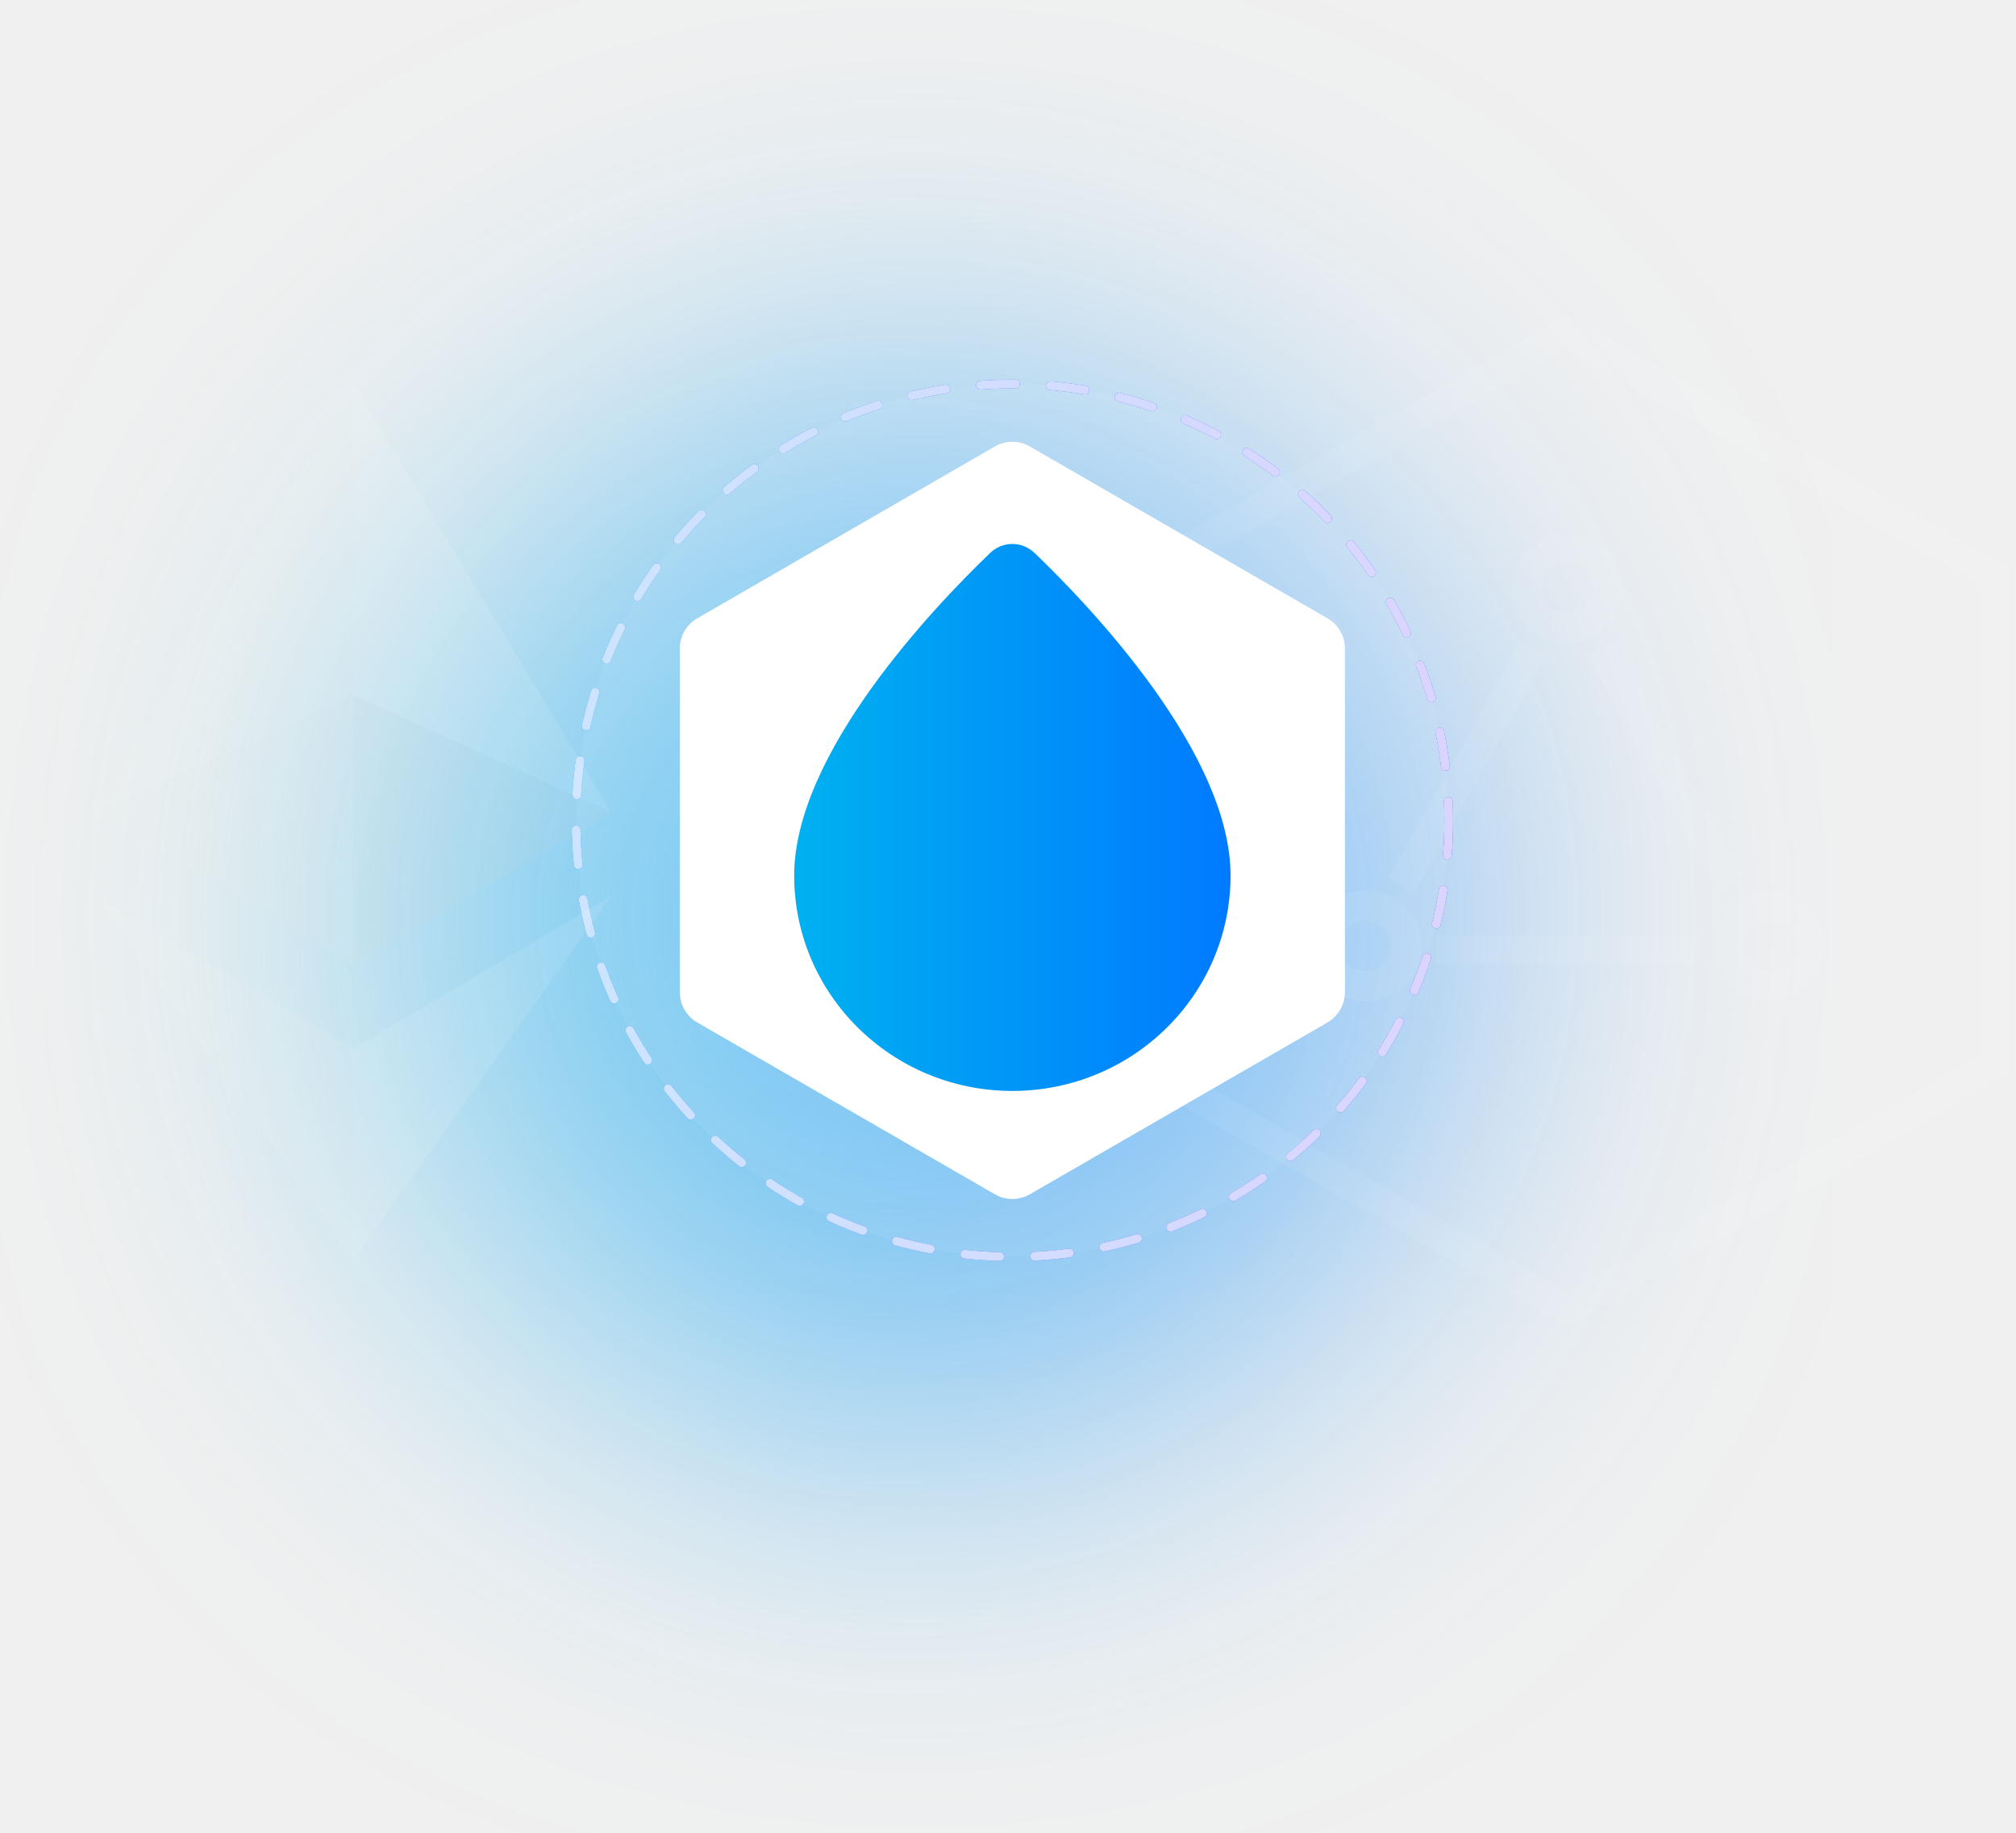
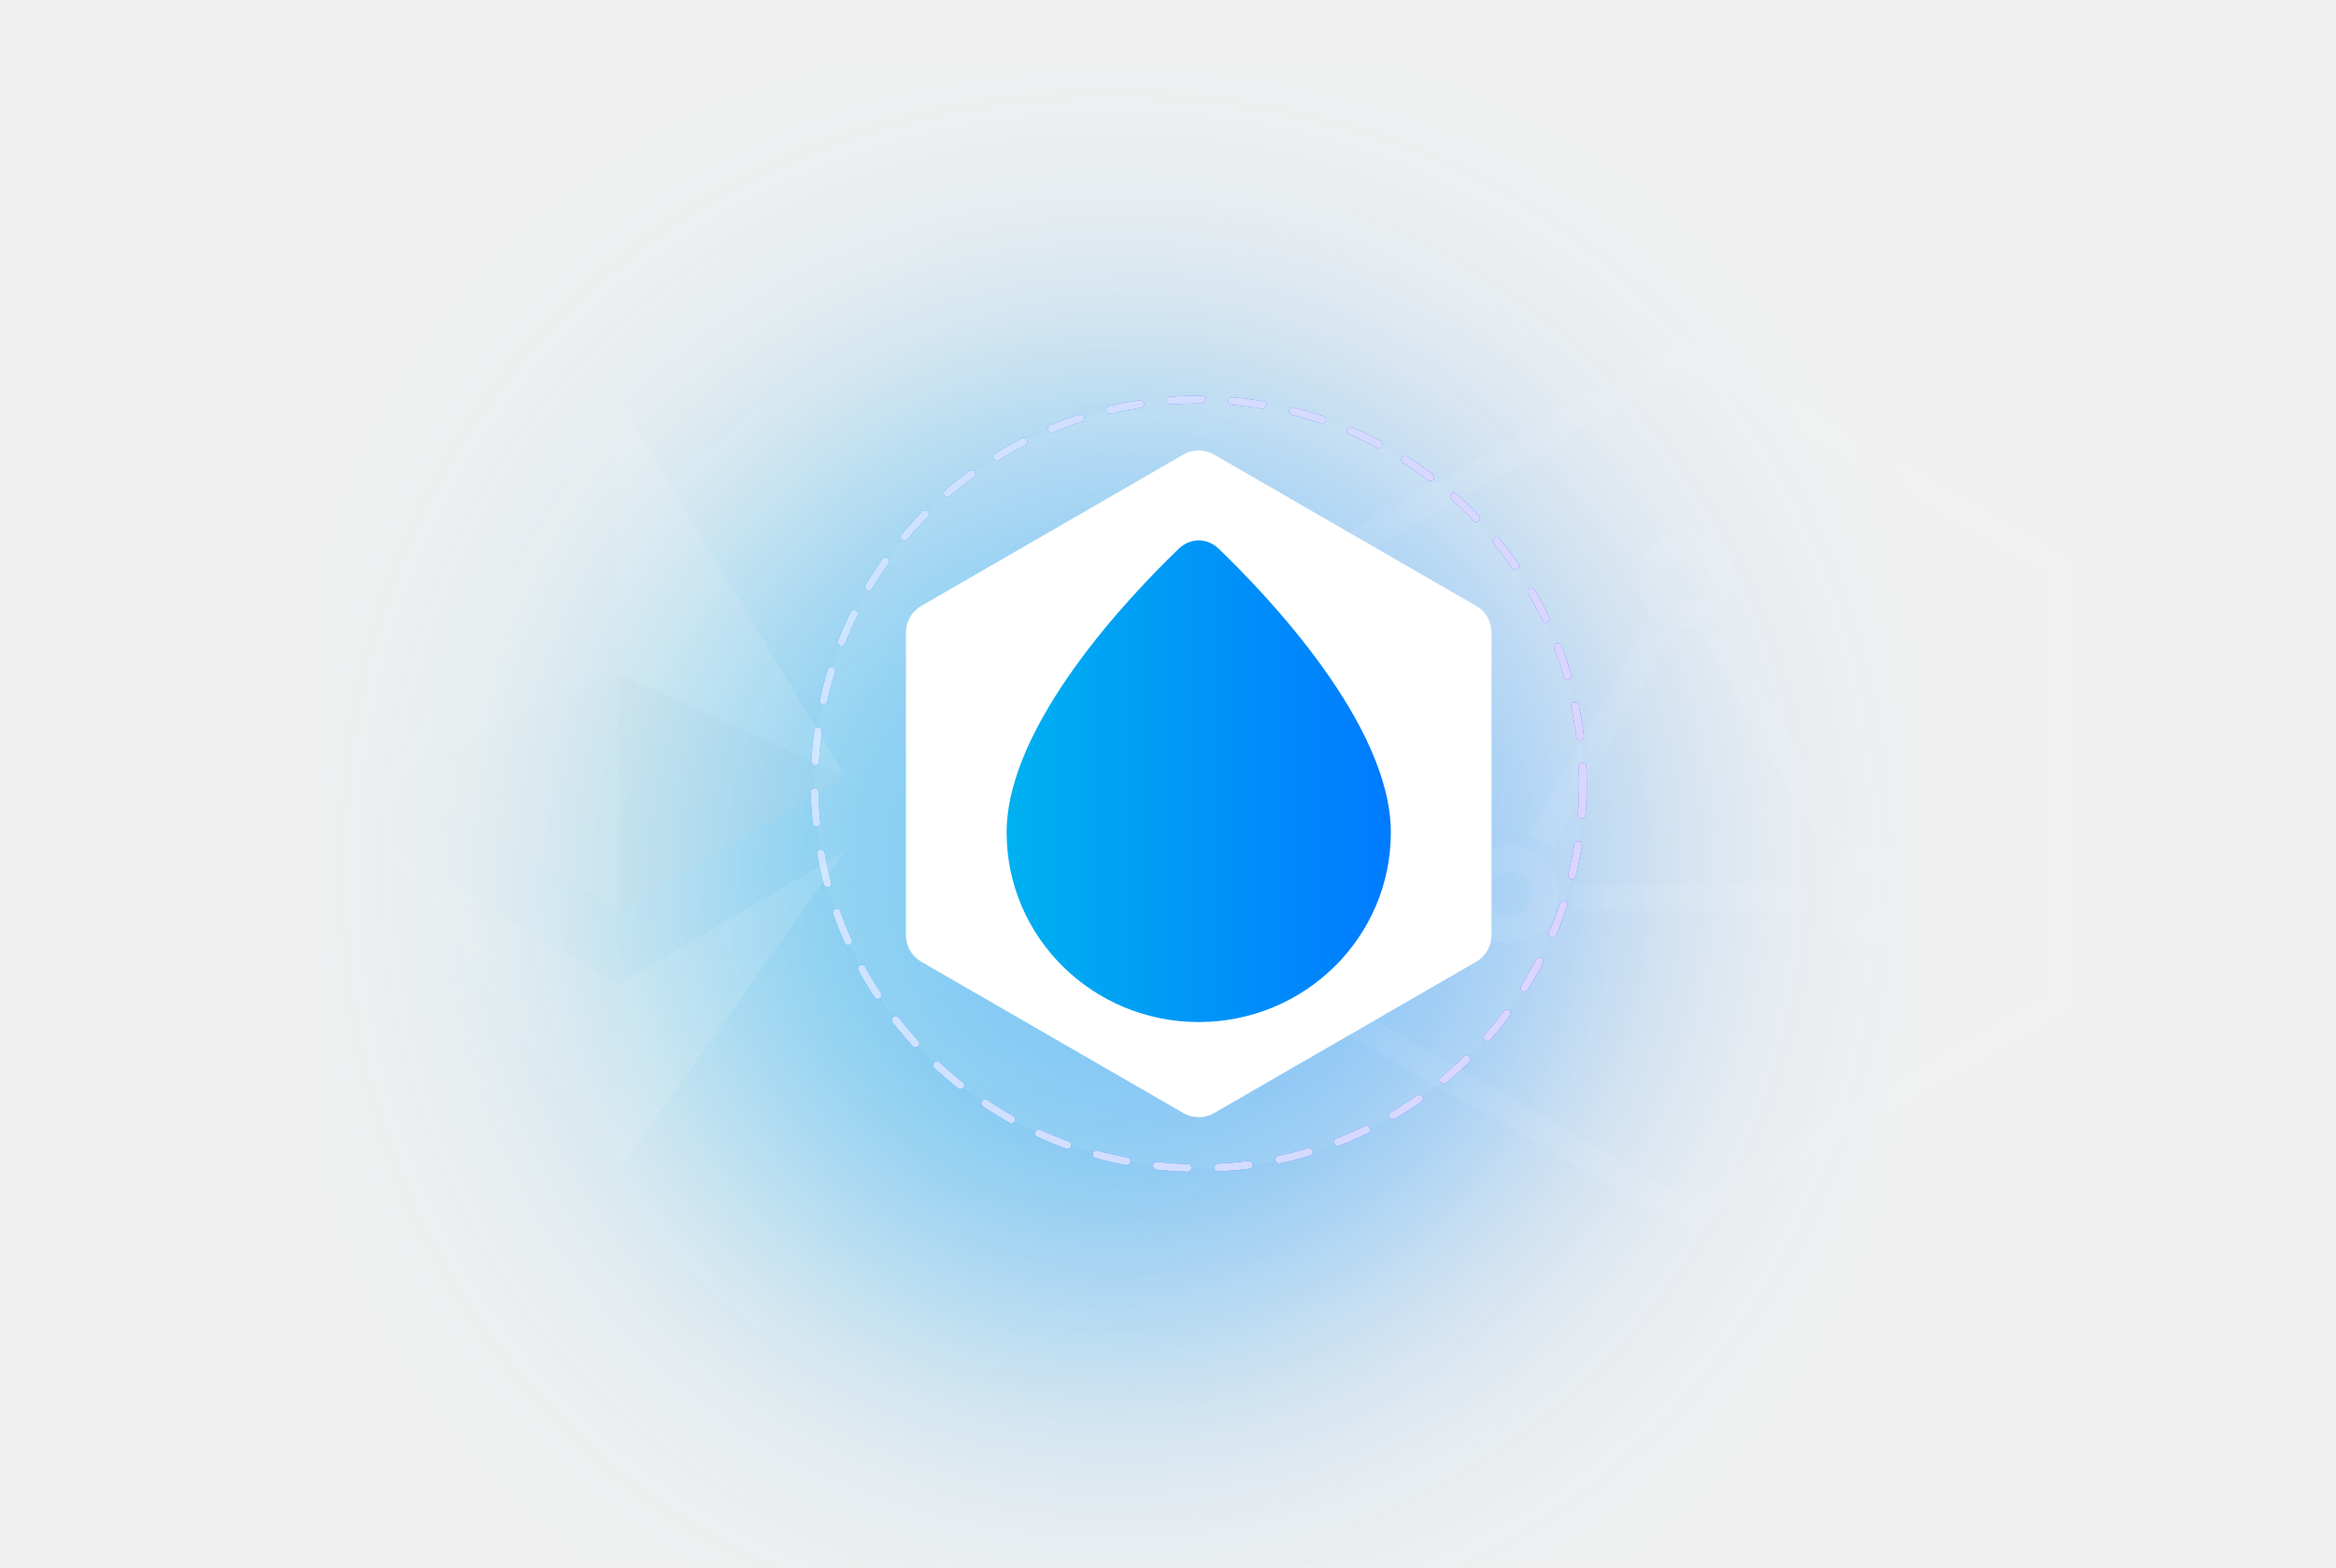
- <svg xmlns="http://www.w3.org/2000/svg" width="231" height="210" viewBox="0 0 231 210" fill="none">
-   <g opacity="0.5" filter="url(#filter0_f_7089_139127)">
-     <circle cx="105" cy="105" r="61" fill="url(#paint0_linear_7089_139127)" />
-   </g>
-   <path fill-rule="evenodd" clip-rule="evenodd" d="M179.596 36L230.191 65V123L179.596 152L129 123V65L179.596 36ZM132.452 66.979V121.021L179.596 148.043L226.739 121.021V66.979L179.596 39.957L132.452 66.979Z" fill="white" fill-opacity="0.06" />
-   <path fill-rule="evenodd" clip-rule="evenodd" d="M179.596 64.474C177.982 64.474 176.675 65.772 176.675 67.373C176.675 68.975 177.982 70.273 179.596 70.273C181.209 70.273 182.517 68.975 182.517 67.373C182.517 65.772 181.209 64.474 179.596 64.474ZM173.222 67.373C173.222 63.879 176.076 61.046 179.596 61.046C183.116 61.046 185.969 63.879 185.969 67.373C185.969 70.868 183.116 73.701 179.596 73.701C176.076 73.701 173.222 70.868 173.222 67.373Z" fill="white" fill-opacity="0.06" />
-   <path fill-rule="evenodd" clip-rule="evenodd" d="M156.493 105.468C154.879 105.468 153.572 106.766 153.572 108.368C153.572 109.969 154.879 111.268 156.493 111.268C158.106 111.268 159.414 109.969 159.414 108.368C159.414 106.766 158.106 105.468 156.493 105.468ZM150.119 108.368C150.119 104.873 152.973 102.041 156.493 102.041C160.013 102.041 162.866 104.873 162.866 108.368C162.866 111.862 160.013 114.695 156.493 114.695C152.973 114.695 150.119 111.862 150.119 108.368Z" fill="white" fill-opacity="0.06" />
-   <path fill-rule="evenodd" clip-rule="evenodd" d="M202.699 105.468C201.086 105.468 199.778 106.766 199.778 108.368C199.778 109.969 201.086 111.268 202.699 111.268C204.312 111.268 205.62 109.969 205.62 108.368C205.62 106.766 204.312 105.468 202.699 105.468ZM196.326 108.368C196.326 104.873 199.179 102.041 202.699 102.041C206.219 102.041 209.072 104.873 209.072 108.368C209.072 111.862 206.219 114.695 202.699 114.695C199.179 114.695 196.326 111.862 196.326 108.368Z" fill="white" fill-opacity="0.06" />
-   <path d="M174.207 73.437L177.226 75.098L162.035 102.306L159.015 100.645L174.207 73.437Z" fill="white" fill-opacity="0.06" />
-   <path d="M184.851 73.437L181.832 75.098L197.023 102.306L200.043 100.645L184.851 73.437Z" fill="white" fill-opacity="0.06" />
-   <path d="M164.592 107.181H194.865V110.477H164.592V107.181Z" fill="white" fill-opacity="0.06" />
-   <circle cx="116" cy="94" r="50" fill="white" fill-opacity="0.06" />
-   <circle cx="116" cy="94" r="50" stroke="url(#paint1_linear_7089_139127)" stroke-linecap="round" stroke-dasharray="4 4" />
-   <circle cx="116" cy="94" r="50" stroke="white" stroke-opacity="0.8" stroke-linecap="round" stroke-dasharray="4 4" />
-   <path d="M114 51.155C115.238 50.44 116.762 50.44 118 51.155L152.105 70.845C153.343 71.56 154.105 72.88 154.105 74.309V113.691C154.105 115.12 153.343 116.44 152.105 117.155L118 136.845C116.762 137.56 115.238 137.56 114 136.845L79.895 117.155C78.657 116.44 77.895 115.12 77.895 113.691V74.309C77.895 72.88 78.657 71.56 79.895 70.845L114 51.155Z" fill="white" />
-   <path d="M141 100.325C141 113.953 129.807 125 116 125C102.193 125 91 113.953 91 100.325C91 86.304 107.08 69.479 113.448 63.366C114.892 61.979 117.108 61.979 118.552 63.366C124.92 69.479 141 86.304 141 100.325Z" fill="url(#paint2_linear_7089_139127)" />
-   <g opacity="0.1">
-     <path d="M40.503 44L39.858 46.195V109.879L40.503 110.524L70.004 93.05L40.503 44Z" fill="white" />
-     <path d="M40.501 44L11 93.05L40.501 110.524V79.613V44Z" fill="#F7F7F7" />
-     <path d="M40.502 120.141L40.139 120.585V143.27L40.502 144.333L70.021 102.676L40.502 120.141Z" fill="white" />
-     <path d="M40.501 144.333V120.141L11 102.676L40.501 144.333Z" fill="#F7F7F7" />
-     <path d="M40.503 110.523L70.004 93.05L40.503 79.613V110.523Z" fill="#D9D9D9" />
-     <path d="M11 93.05L40.501 110.523V79.613L11 93.05Z" fill="#E6E6E6" />
+ <svg xmlns="http://www.w3.org/2000/svg" width="304" height="204" viewBox="0 0 304 204" fill="none">
+   <g clip-path="url(#clip0_1_70)">
+     <g opacity="0.5" filter="url(#filter0_f_1_70)">
+       <circle cx="145" cy="113" r="61" fill="url(#paint0_linear_1_70)" />
+     </g>
+     <path fill-rule="evenodd" clip-rule="evenodd" d="M219.596 44L270.192 73V131L219.596 160L169 131V73L219.596 44ZM172.452 74.979V129.021L219.596 156.043L266.739 129.021V74.979L219.596 47.957L172.452 74.979Z" fill="white" fill-opacity="0.06" />
+     <path fill-rule="evenodd" clip-rule="evenodd" d="M219.596 72.474C217.983 72.474 216.675 73.772 216.675 75.373C216.675 76.975 217.983 78.273 219.596 78.273C221.209 78.273 222.517 76.975 222.517 75.373C222.517 73.772 221.209 72.474 219.596 72.474ZM213.223 75.373C213.223 71.879 216.076 69.046 219.596 69.046C223.116 69.046 225.969 71.879 225.969 75.373C225.969 78.868 223.116 81.701 219.596 81.701C216.076 81.701 213.223 78.868 213.223 75.373Z" fill="white" fill-opacity="0.06" />
+     <path fill-rule="evenodd" clip-rule="evenodd" d="M196.493 113.468C194.88 113.468 193.572 114.766 193.572 116.368C193.572 117.969 194.88 119.268 196.493 119.268C198.106 119.268 199.414 117.969 199.414 116.368C199.414 114.766 198.106 113.468 196.493 113.468ZM190.12 116.368C190.12 112.873 192.973 110.041 196.493 110.041C200.013 110.041 202.866 112.873 202.866 116.368C202.866 119.862 200.013 122.695 196.493 122.695C192.973 122.695 190.12 119.862 190.12 116.368Z" fill="white" fill-opacity="0.06" />
+     <path fill-rule="evenodd" clip-rule="evenodd" d="M242.699 113.468C241.086 113.468 239.778 114.766 239.778 116.368C239.778 117.969 241.086 119.268 242.699 119.268C244.312 119.268 245.62 117.969 245.62 116.368C245.62 114.766 244.312 113.468 242.699 113.468ZM236.326 116.368C236.326 112.873 239.179 110.041 242.699 110.041C246.219 110.041 249.072 112.873 249.072 116.368C249.072 119.862 246.219 122.695 242.699 122.695C239.179 122.695 236.326 119.862 236.326 116.368Z" fill="white" fill-opacity="0.06" />
+     <path d="M214.207 81.437L217.227 83.098L202.035 110.306L199.016 108.645L214.207 81.437Z" fill="white" fill-opacity="0.06" />
+     <path d="M224.851 81.437L221.832 83.098L237.023 110.306L240.043 108.645L224.851 81.437Z" fill="white" fill-opacity="0.06" />
+     <path d="M204.592 115.182H234.865V118.477H204.592V115.182Z" fill="white" fill-opacity="0.06" />
+     <circle cx="156" cy="102" r="50" fill="white" fill-opacity="0.06" />
+     <circle cx="156" cy="102" r="50" stroke="url(#paint1_linear_1_70)" stroke-linecap="round" stroke-dasharray="4 4" />
+     <circle cx="156" cy="102" r="50" stroke="white" stroke-opacity="0.8" stroke-linecap="round" stroke-dasharray="4 4" />
+     <path d="M154 59.155C155.238 58.44 156.763 58.44 158 59.155L192.105 78.845C193.343 79.56 194.105 80.88 194.105 82.309V121.691C194.105 123.12 193.343 124.44 192.105 125.155L158 144.845C156.763 145.56 155.238 145.56 154 144.845L119.895 125.155C118.657 124.44 117.895 123.12 117.895 121.691V82.309C117.895 80.88 118.657 79.56 119.895 78.845L154 59.155Z" fill="white" />
+     <path d="M181 108.325C181 121.953 169.807 133 156 133C142.193 133 131 121.953 131 108.325C131 94.304 147.08 77.479 153.448 71.366C154.892 69.979 157.108 69.979 158.552 71.366C164.92 77.479 181 94.304 181 108.325Z" fill="url(#paint2_linear_1_70)" />
+     <g opacity="0.1">
+       <path d="M80.503 52L79.858 54.195V117.879L80.503 118.524L110.004 101.05L80.503 52Z" fill="white" />
+       <path d="M80.501 52L51 101.05L80.501 118.524V87.613V52Z" fill="#F7F7F7" />
+       <path d="M80.502 128.141L80.139 128.585V151.27L80.502 152.333L110.021 110.676L80.502 128.141Z" fill="white" />
+       <path d="M80.501 152.333V128.141L51 110.676L80.501 152.333Z" fill="#F7F7F7" />
+       <path d="M80.503 118.523L110.004 101.05L80.503 87.613V118.523Z" fill="#D9D9D9" />
+       <path d="M51 101.05L80.501 118.523V87.613L51 101.05Z" fill="#E6E6E6" />
+     </g>
  </g>
  <defs>
-     <filter id="filter0_f_7089_139127" x="0" y="0" width="210" height="210" filterUnits="userSpaceOnUse" color-interpolation-filters="sRGB">
+     <filter id="filter0_f_1_70" x="40" y="8" width="210" height="210" filterUnits="userSpaceOnUse" color-interpolation-filters="sRGB">
      <feFlood flood-opacity="0" result="BackgroundImageFix" />
      <feBlend mode="normal" in="SourceGraphic" in2="BackgroundImageFix" result="shape" />
-       <feGaussianBlur stdDeviation="22" result="effect1_foregroundBlur_7089_139127" />
+       <feGaussianBlur stdDeviation="22" result="effect1_foregroundBlur_1_70" />
    </filter>
-     <linearGradient id="paint0_linear_7089_139127" x1="166" y1="105" x2="44" y2="105" gradientUnits="userSpaceOnUse">
+     <linearGradient id="paint0_linear_1_70" x1="206" y1="113" x2="84" y2="113" gradientUnits="userSpaceOnUse">
      <stop stop-color="#007AFF" />
      <stop offset="1" stop-color="#00B1F0" />
    </linearGradient>
-     <linearGradient id="paint1_linear_7089_139127" x1="166" y1="94" x2="66" y2="94" gradientUnits="userSpaceOnUse">
+     <linearGradient id="paint1_linear_1_70" x1="206" y1="102" x2="106" y2="102" gradientUnits="userSpaceOnUse">
      <stop stop-color="#482BFF" />
      <stop offset="1" stop-color="#007AFF" />
    </linearGradient>
-     <linearGradient id="paint2_linear_7089_139127" x1="141" y1="93" x2="91" y2="93" gradientUnits="userSpaceOnUse">
+     <linearGradient id="paint2_linear_1_70" x1="181" y1="101" x2="131" y2="101" gradientUnits="userSpaceOnUse">
      <stop stop-color="#007AFF" />
      <stop offset="1" stop-color="#00B1F0" />
    </linearGradient>
+     <clipPath id="clip0_1_70">
+       <rect width="304" height="204" fill="white" />
+     </clipPath>
  </defs>
</svg>
